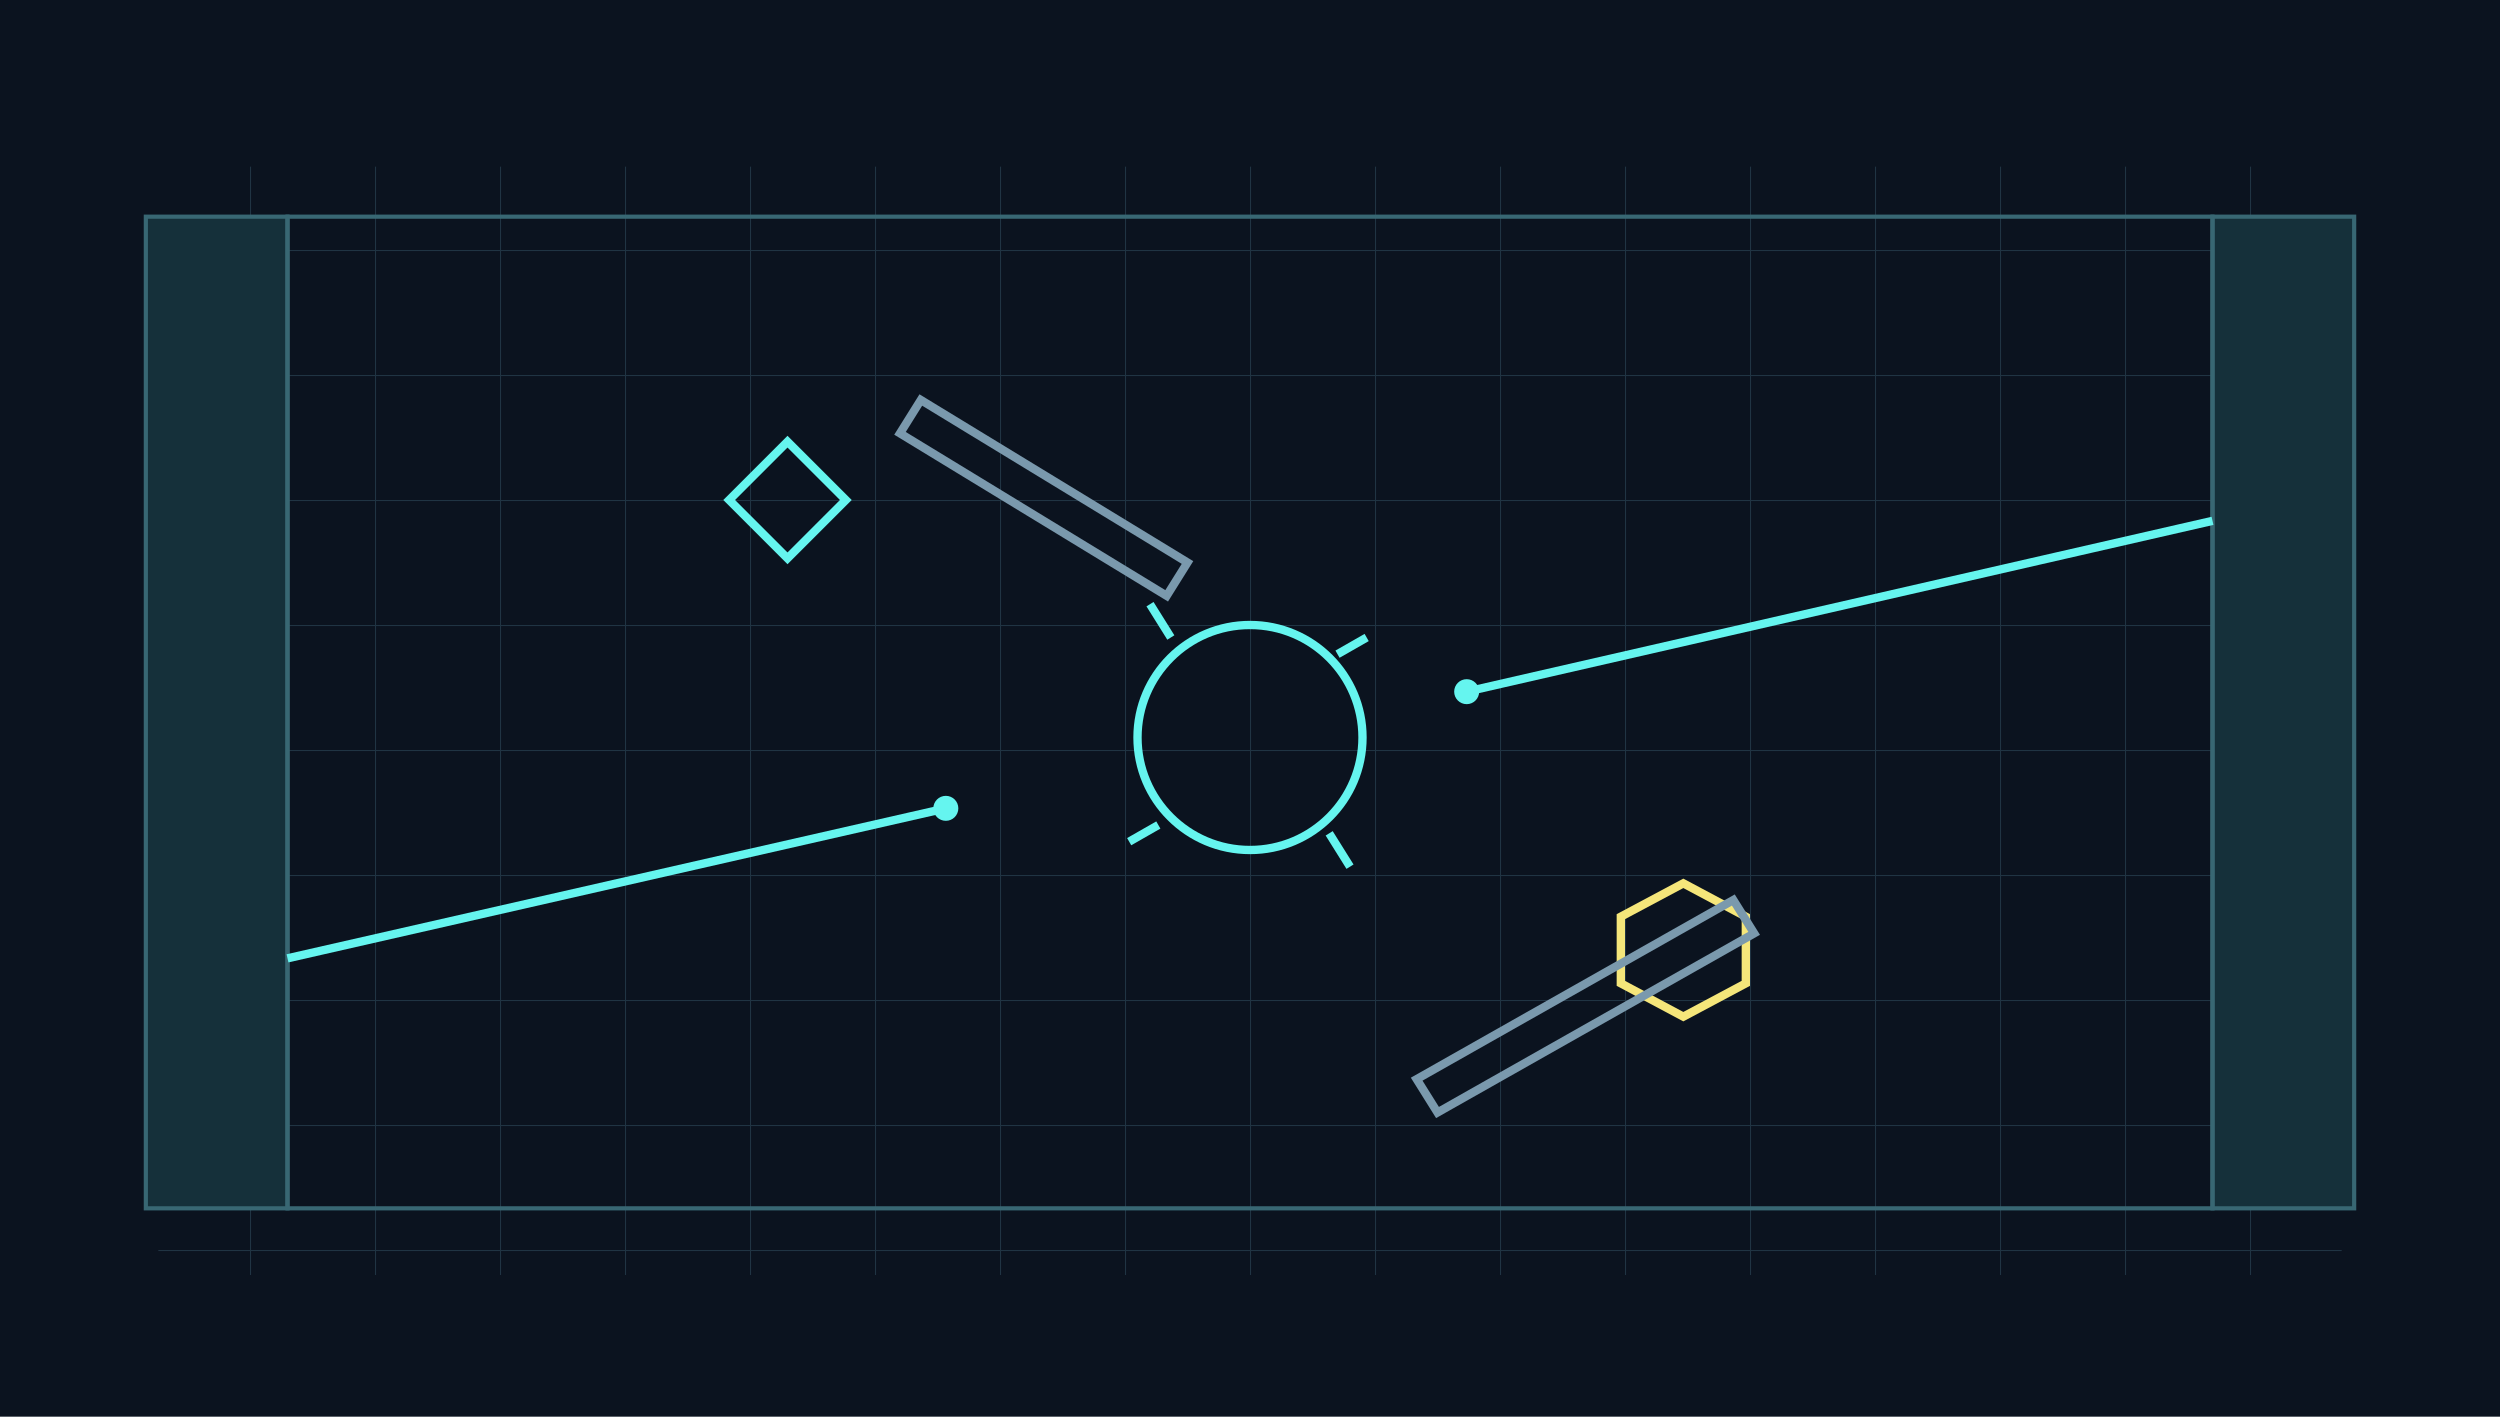
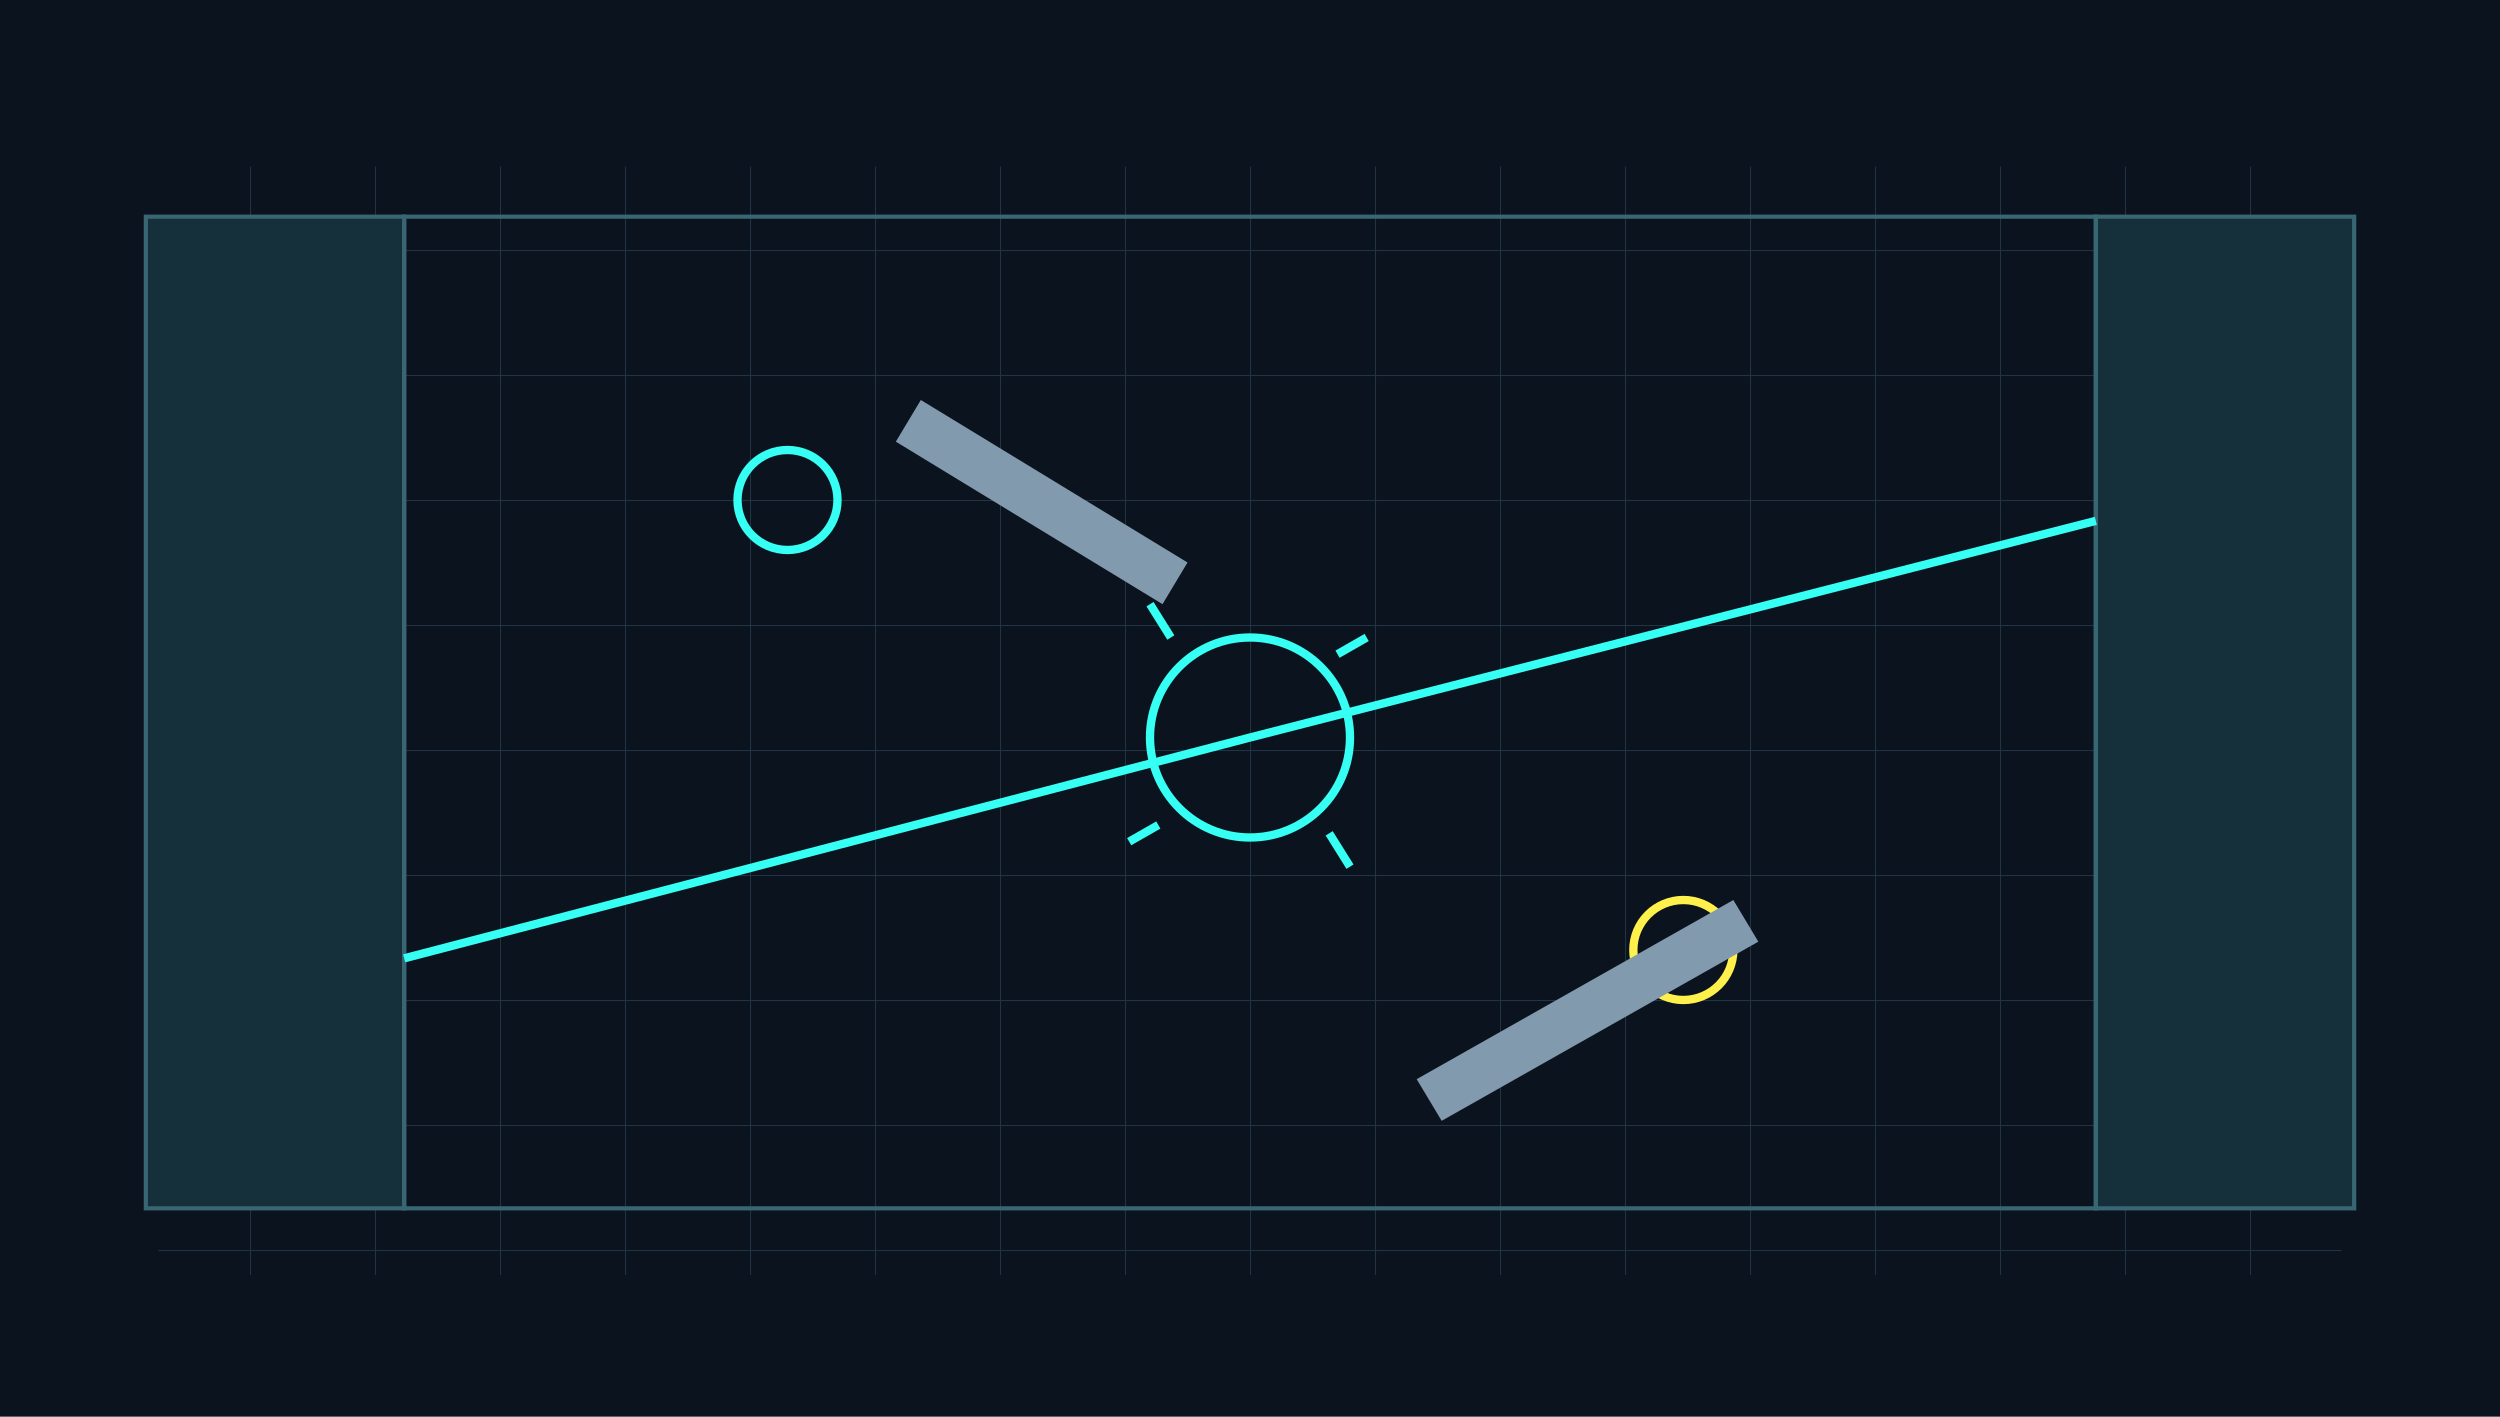
<svg xmlns="http://www.w3.org/2000/svg" viewBox="0 0 600 340" fill="none">
  <defs>
    <pattern id="g" width="30" height="30" patternUnits="userSpaceOnUse">
      <path d="M30 0H0V30" stroke="#203443" stroke-width=".5" />
    </pattern>
  </defs>
  <path fill="#0b131f" d="M0 0h600v340H0z" />
  <path fill="url(#g)" d="M38 40h524v266H38z" />
  <g stroke="#386773">
-     <path fill="#15303a" d="M35 52h34v238H35zM531 52h34v238h-34z" />
-     <path d="M69 52h462v238H69z" />
+     <path fill="#15303a" d="M35 52h62v238H35zM503 52h62v238h-62z" />
+     <path d="M97 52h406v238H97z" />
  </g>
-   <g stroke="#65f5ef" stroke-width="2">
-     <path d="m189 106 14 14-14 14-14-14zM69 230l158-36m304-69-179 41" />
-     <circle cx="300" cy="177" r="27" />
+   <g stroke="#36fff3" stroke-width="2">
+     <circle cx="189" cy="120" r="12" />
+     <path d="m97 230 203-53m203-52-203 52" />
+     <circle cx="300" cy="177" r="24" />
    <path d="m281 153-5-8m45 12 7-4m-9 47 5 8m-46-10-7 4" />
  </g>
-   <path d="m404 212 15 8v16l-15 8-15-8v-16z" stroke="#f5e67a" stroke-width="2" />
-   <g stroke="#7a99ad" stroke-width="2">
-     <path d="m221 96 64 39-5 8-64-39zM340 259l76-43 5 8-76 43z" />
-   </g>
-   <g fill="#65f5ef">
-     <circle cx="227" cy="194" r="3" />
-     <circle cx="352" cy="166" r="3" />
+   <circle cx="404" cy="228" r="12" stroke="#fff04b" stroke-width="2" />
+   <g fill="#829aad">
+     <path d="m221 96 64 39-6 10-64-39zM340 259l76-43 6 10-76 43z" />
  </g>
</svg>
